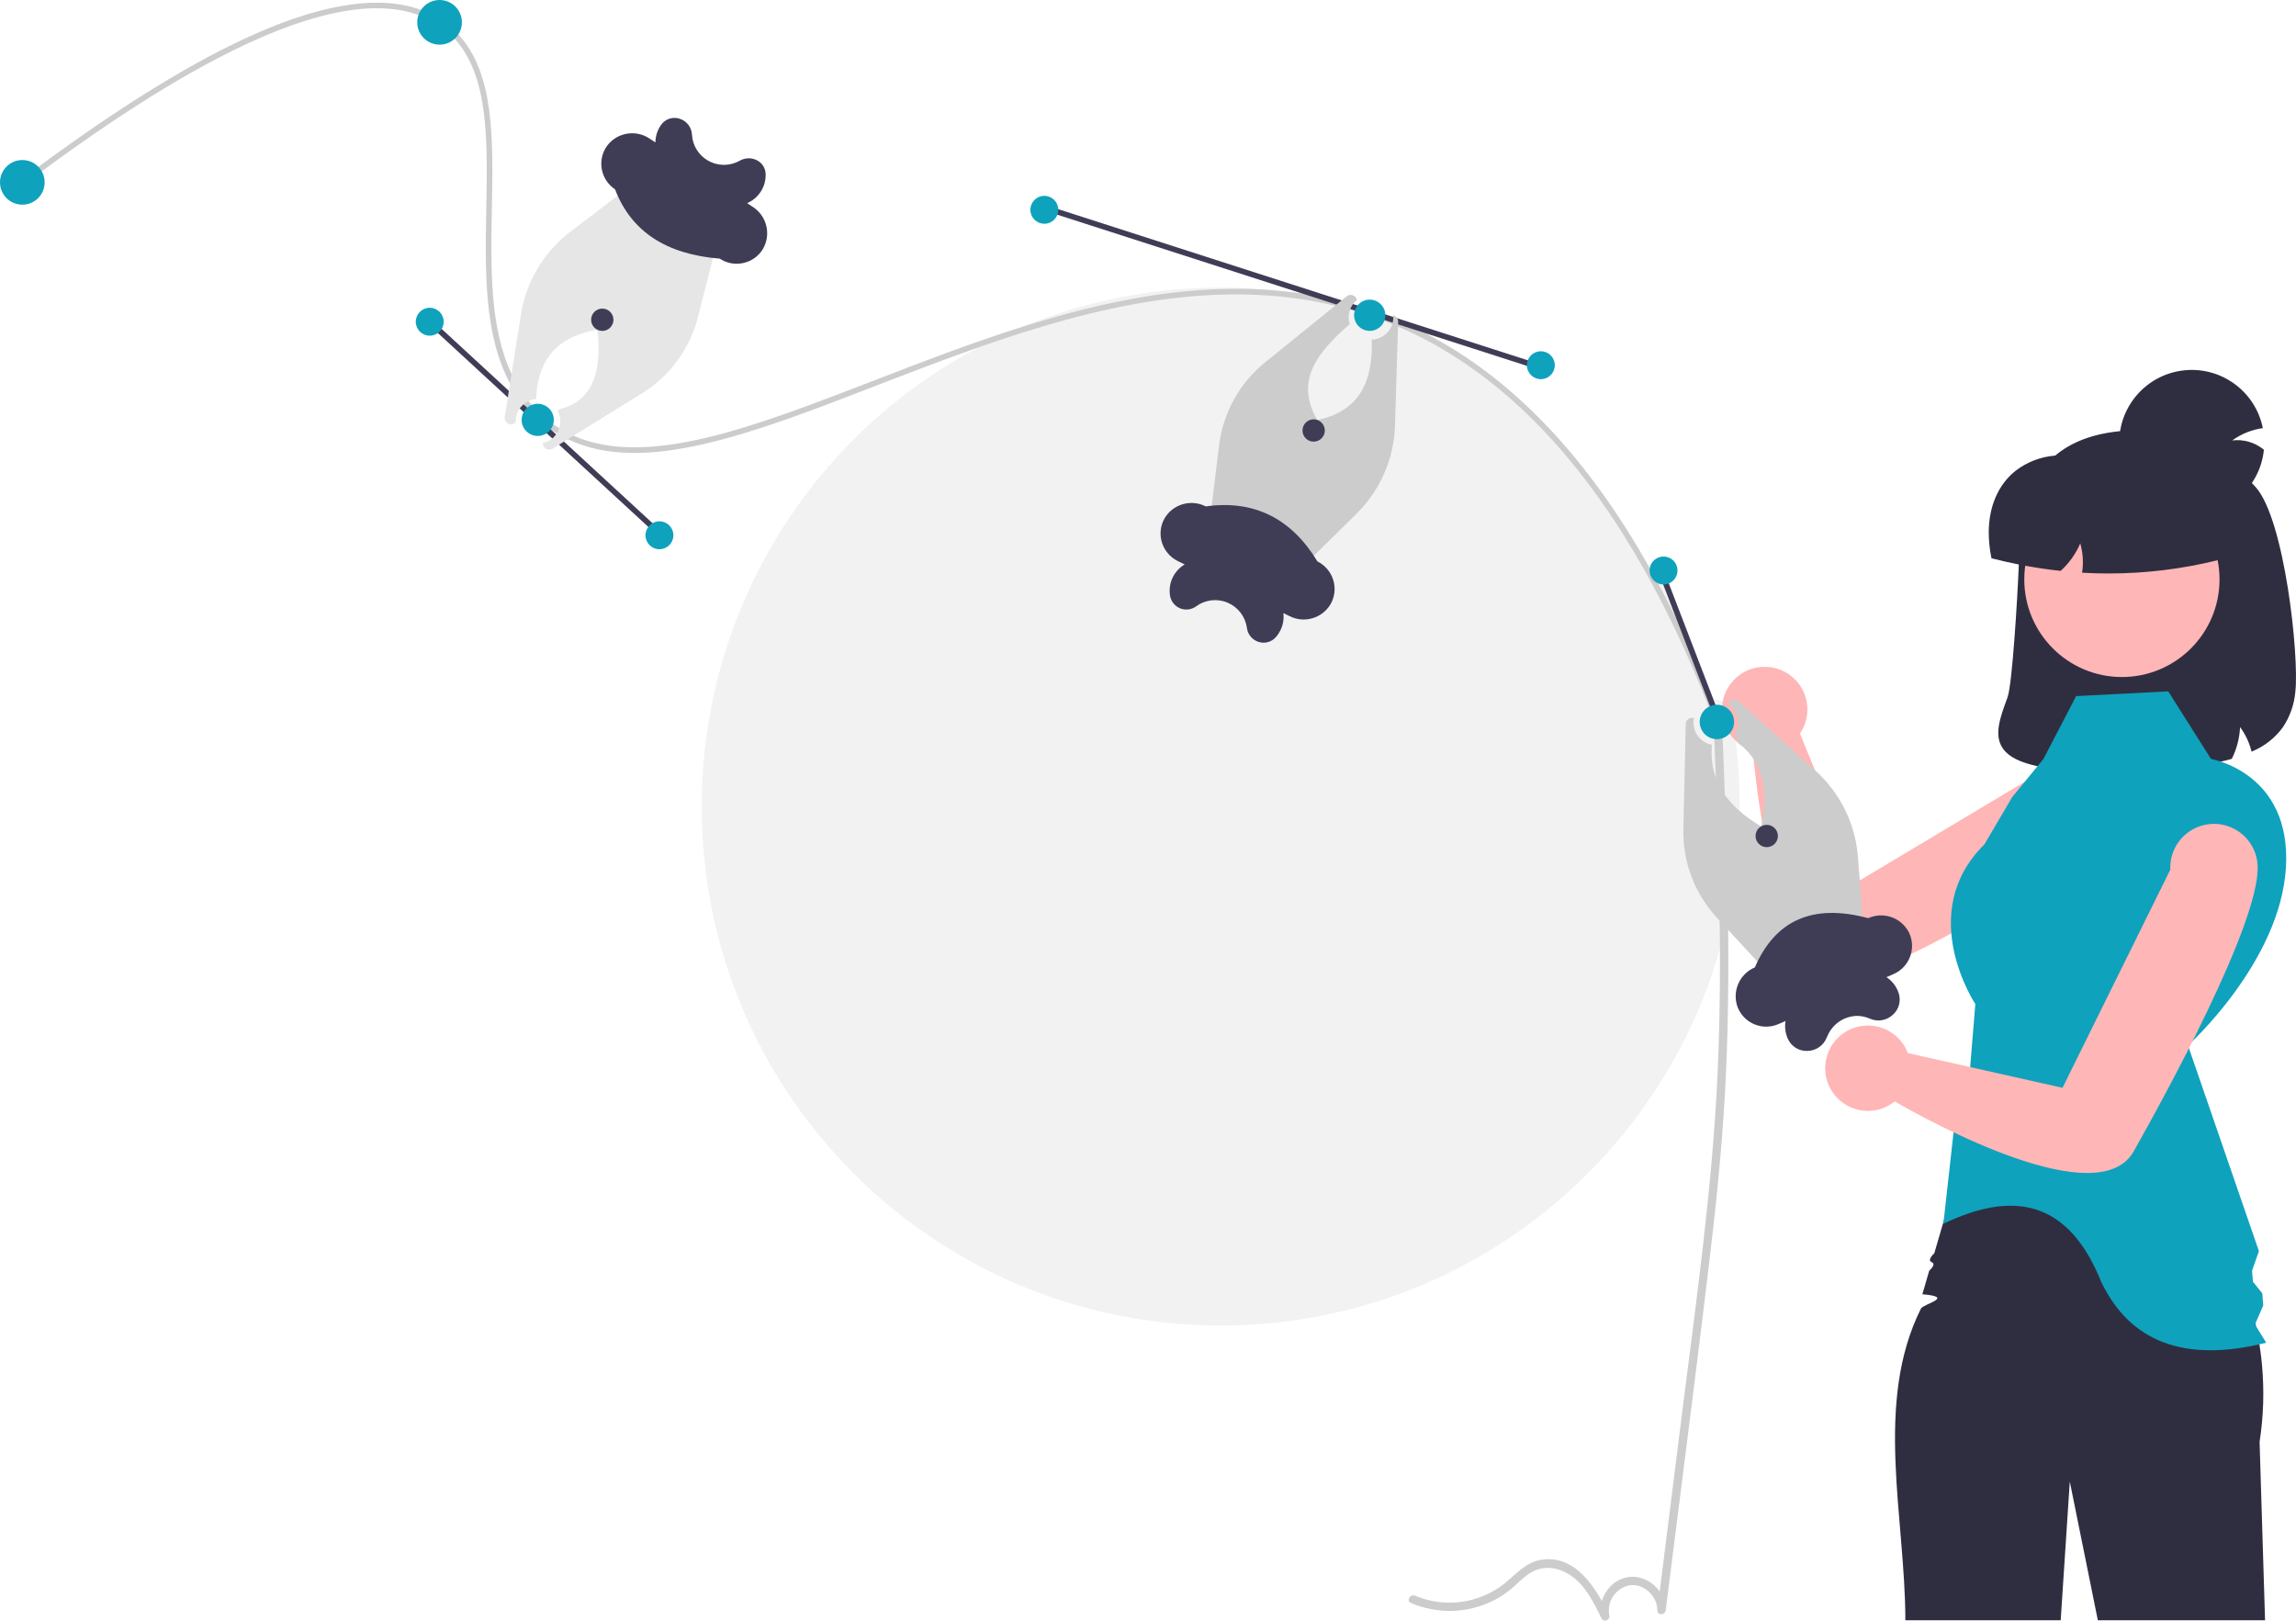
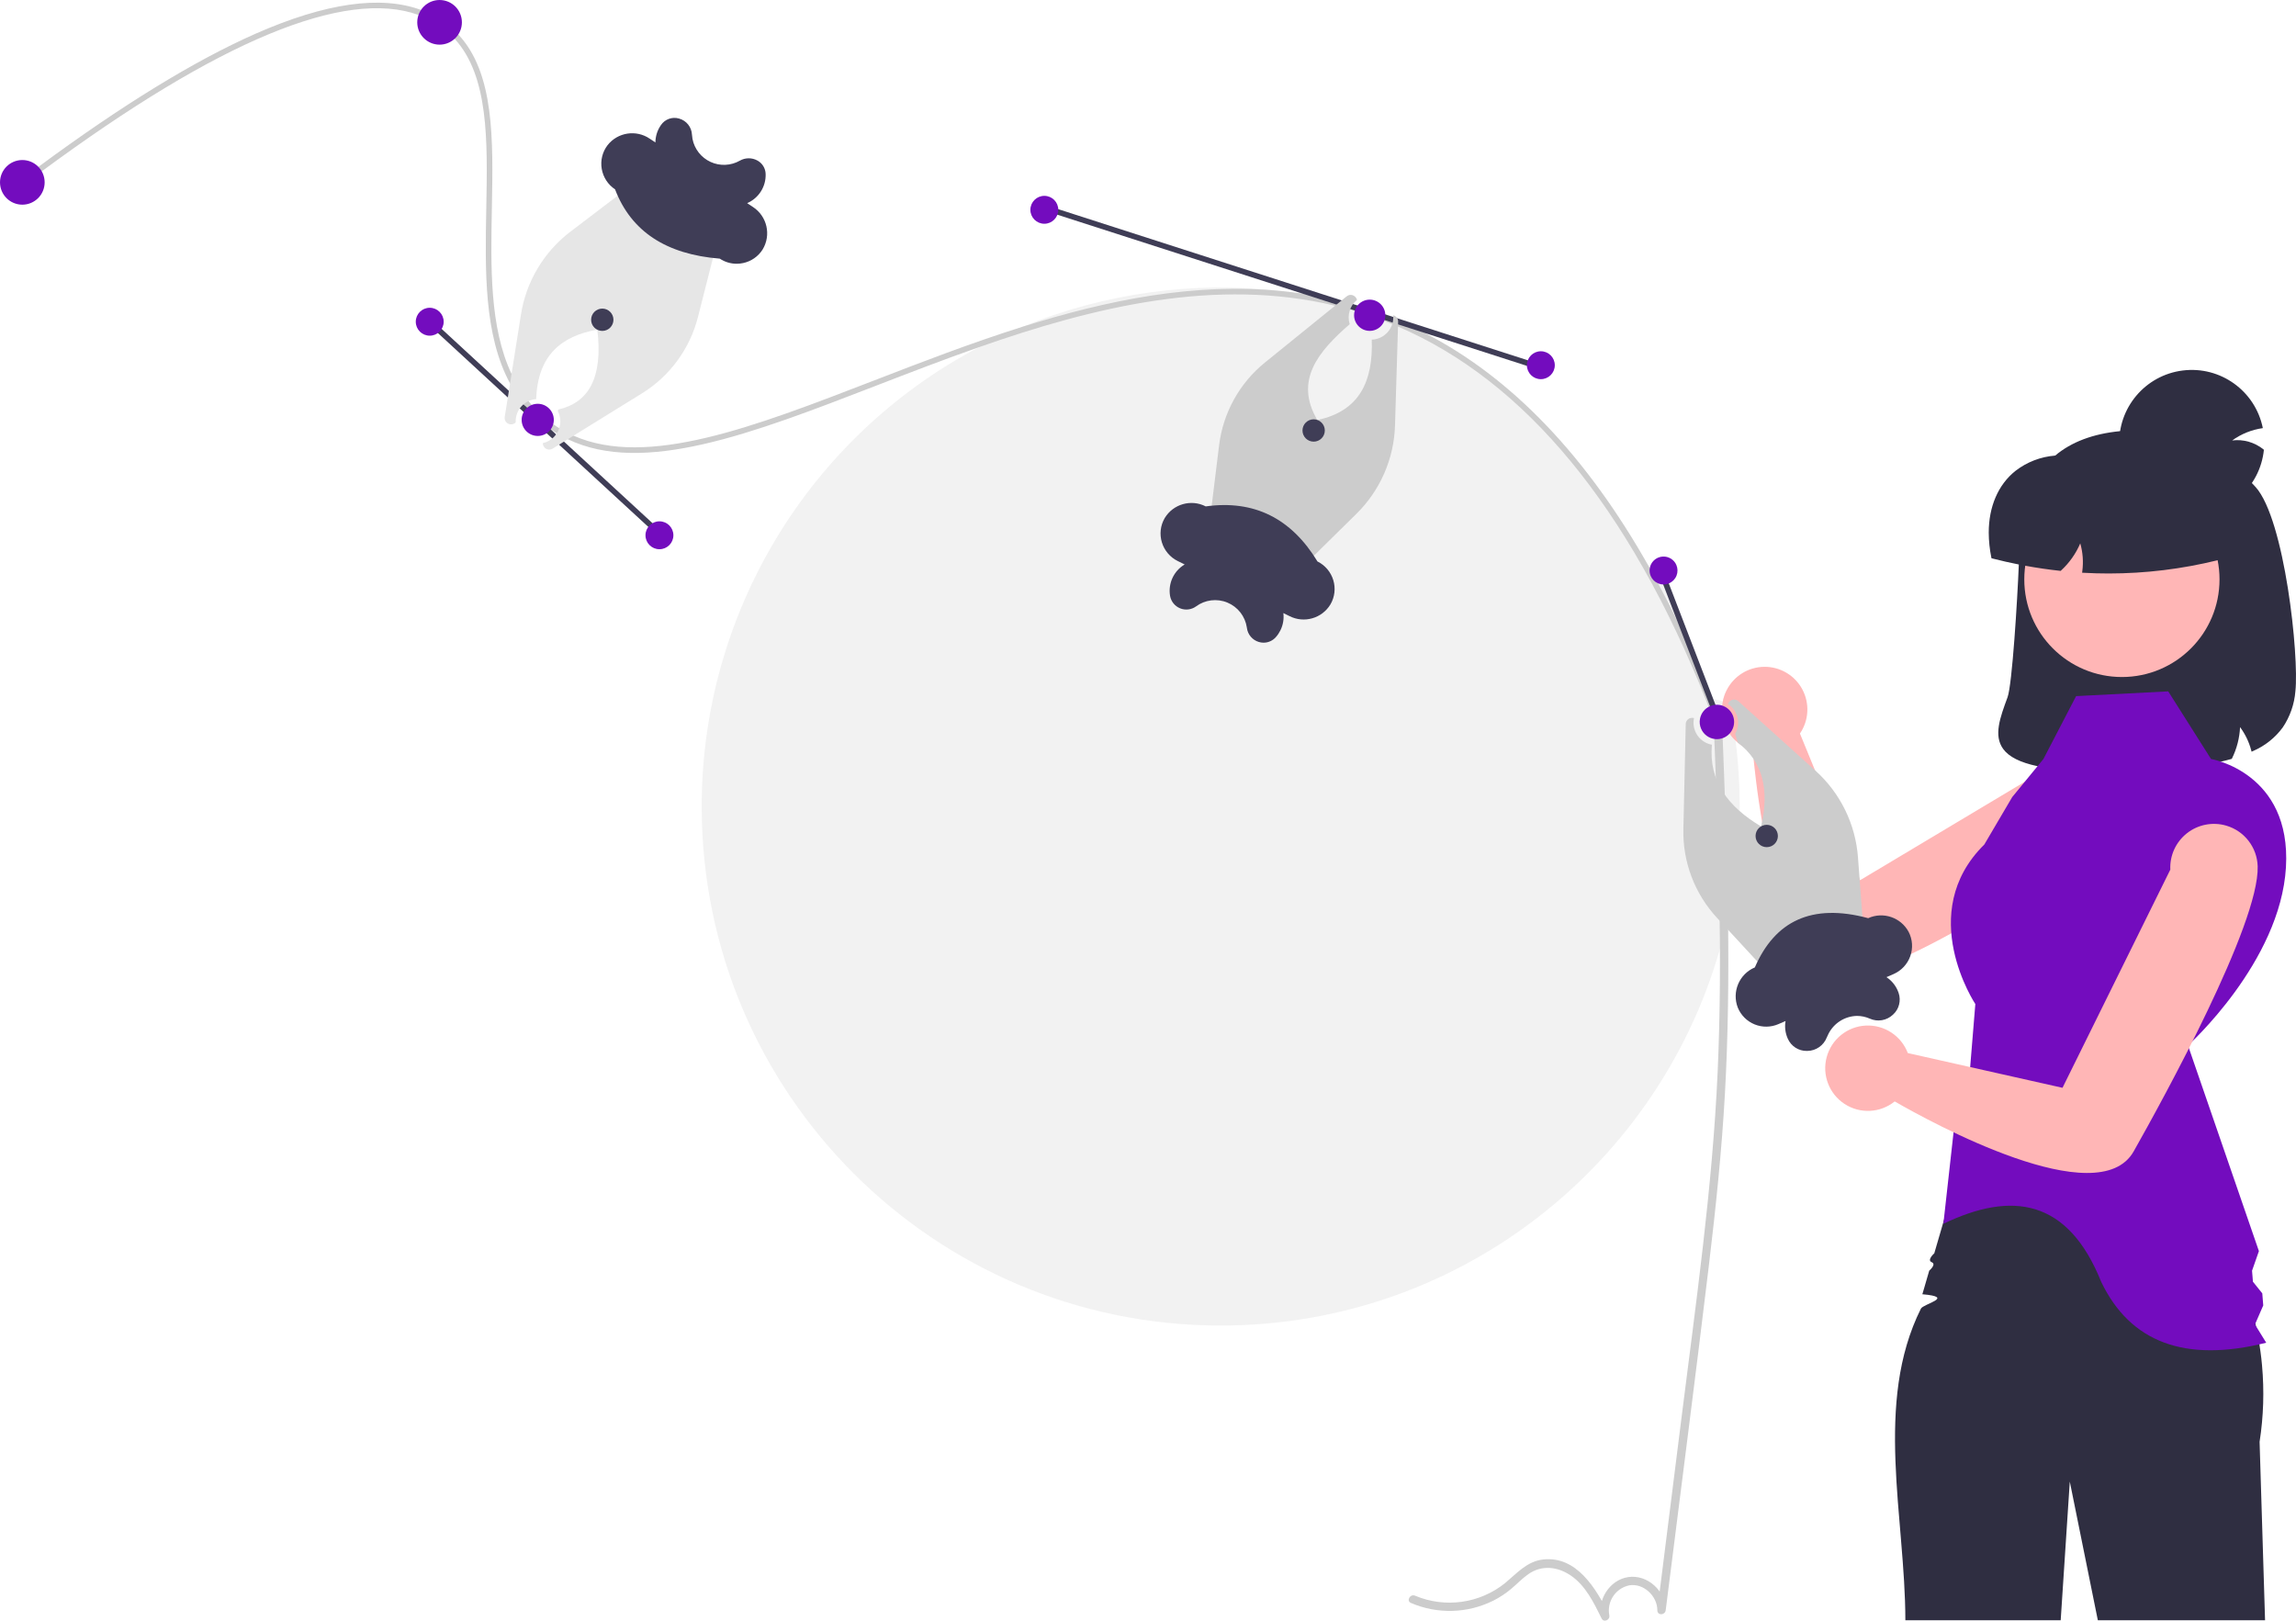
<svg xmlns="http://www.w3.org/2000/svg" data-name="Layer 1" width="822.842" height="580.81" viewBox="0 0 822.842 580.81">
  <path d="M812.055,448.637a186.535,186.535,0,0,1-5.05,43.22c-19.49,81.88-93.11,142.78-180.95,142.78-102.72,0-186-83.28-186-186A185.977,185.977,0,0,1,539.365,284.037c.01,0,.02-.01.03-.01q7.56-4.006,15.54-7.3a187.031,187.031,0,0,1,93.06-12.81c2.71.32,5.41.7,8.08,1.13q6.525,1.065,12.88,2.57,1.605.36,3.18.78c.21.05.41.11.62.16s.41.1.61.16h.01c.4.1.8.2,1.2.31.98.27,1.96.54,2.94.83q4.545,1.291,8.99,2.83c.47.16.93.32,1.4.48.24.09.47.17.71.26.25.08.49.17.74.26a184.001,184.001,0,0,1,19.5,8.35l-9.75-3.14c31.19,15.99,58.19,44.22,80.72,84.33a5.006,5.006,0,0,1,9.17-1.84,4.745,4.745,0,0,1,.35.67,5,5,0,0,1-2.6,6.58.498.498,0,0,1-.11.04l16.02,41.65a7.742,7.742,0,0,1,3.34.63,14.713,14.713,0,0,1,1.37-3.99c.32,1.38.62,2.77.91,4.17.1.52.21,1.03.3,1.55v.01q.825,4.125,1.44,8.33c.04.23.07.45.11.68v.01c.16,1.1.31,2.21.45,3.32q1.11,8.805,1.39,17.86C812.025,444.807,812.055,446.717,812.055,448.637Z" transform="translate(-188.5791 -159.5948)" fill="#f2f2f2" />
  <path d="M802.769,419.308c1.622,41.519,3.247,83.105,1.373,124.645-1.86,41.252-7.729,82.209-12.871,123.143l-8.737,69.559h3c.009-6.879-6.55-12.933-13.471-11.869-6.617,1.018-11.09,8.089-9.631,14.504l2.742-1.156c-4.559-9.196-11.579-21.084-23.677-19.643-5.686.677-9.349,4.965-13.498,8.423a31.786,31.786,0,0,1-32.268,4.542c-1.753-.762-3.282,1.822-1.514,2.59a35.124,35.124,0,0,0,29.502-.801,32.89,32.89,0,0,0,6.401-4.21c2.078-1.732,3.946-3.735,6.166-5.293,4.828-3.39,10.497-2.736,15.246.489,5.329,3.619,8.278,9.82,11.052,15.416.782,1.577,3.105.442,2.742-1.156a9.216,9.216,0,0,1,7.117-10.746c5.163-.875,10.099,3.844,10.092,8.909-.003,1.986,2.766,1.859,3,0,5.184-41.273,10.559-82.527,15.506-123.829,2.439-20.363,4.576-40.771,5.718-61.253,1.157-20.743,1.385-41.528,1.125-62.299-.293-23.333-1.203-46.652-2.114-69.967-.075-1.924-3.076-1.934-3,0Z" transform="translate(-188.5791 -159.5948)" fill="#ccc" />
  <path d="M942.955,458.867a549.218,549.218,0,0,1-55.05,35.2c-5.2,2.86-10.3,5.49-15.1,7.72-7.44,3.46-14.17,5.97-19.43,6.9l-.01.01c-.77.14-1.52.24-2.23.31-6.53.63-11.88-3.29-16.24-9.73-6.08-8.96-10.25-22.8-13.06-36.08-.561-2.62-1.061-5.21-1.51-7.74-2.1-11.69-3.15-22.03-3.58-26.91a15.159,15.159,0,0,1-5.42-2.85v-.01a9.05,9.05,0,0,1-.75-.65,14.623,14.623,0,0,1-1.51-1.64,15.116,15.116,0,0,1-3.35-9.53,15.238,15.238,0,0,1,1.65-6.9v-.01a15.293,15.293,0,1,1,26.28,15.52l5.39,13.16.01.01,15.979,38.98v.01l.17.41,59.03-35.29L922.465,434.827l1.59-.95A15.671,15.671,0,0,1,945.445,436.007h.01a15.717,15.717,0,0,1-2.5,22.86Z" transform="translate(-188.5791 -159.5948)" fill="#ffb6b6" />
  <path d="M805.935,420.327l-1.87.7q-1.935-5.19-3.94-10.21C772.385,341.327,735.265,296.267,689.595,276.627c-.69-.3-1.38-.59-2.08-.87-.93-.39-1.87-.77-2.81-1.12-1.52-.6-3.06-1.16-4.6-1.69q-3.089-1.065-6.19-1.97c-.5-.15-1.01-.3-1.51-.43-1.79-.51-3.57-.98-5.36-1.39-42.73-10.23-86.49.43-127.65,14.87-.01,0-.02.01-.03.01-12.57,4.41-24.91,9.18-36.89,13.81-44.3,17.12-83.25,32.17-110.4,19.16-1.04-.49-2.06-1.03-3.06-1.61-1.08-.63-2.15-1.31-3.19-2.03-.13-.09-.26-.18-.38-.28-1.12-.8-2.22-1.66-3.29-2.58a45.649,45.649,0,0,1-4.47-4.42c-.27-.3-.54-.6-.8-.91-.05-.07-.11-.14-.16-.2a47.987,47.987,0,0,1-5.36-7.98c-9.38-17.4-8.94-40.4-8.51-62.8.46-24.24.91-47.29-11.35-60.7a30.456,30.456,0,0,0-5.94-5.06,33.041,33.041,0,0,0-6.99-3.48c-26.37-9.56-71.71,9.25-135.04,56.05-2.1,1.55-4.21,3.13-6.35,4.74l-1.21-1.6c2.14-1.61,4.26-3.2,6.36-4.75,29.95-22.12,56.12-38.16,77.9-47.75,24.9-10.97,44.77-13.81,59.23-8.49a35.115,35.115,0,0,1,7.2,3.6,33.53,33.53,0,0,1,6.16,5.18c12.96,13.92,12.5,37.5,12.03,62.29-.4,21.07-.82,42.68,7.05,59.37a47.314,47.314,0,0,0,6.62,10.41c.16.19.33.38.49.57a45.248,45.248,0,0,0,4.45,4.42c.93.81,1.89,1.56,2.87,2.27a39.833,39.833,0,0,0,3.55,2.31,41.251,41.251,0,0,0,4.24,2.16c26.39,11.64,64.44-3.07,107.63-19.76,17.12-6.62,34.94-13.5,53.18-19.25,30.31-9.56,61.78-15.99,93.06-12.81,2.5.24,5.01.56,7.51.95,4.51.68,9.01,1.57,13.5,2.7,1.05.26,2.09.54,3.13.83.41.1.81.22,1.22.34.4.11.81.22,1.21.34,2.06.61,4.13,1.27,6.19,1.98,1.75.61,3.5,1.25,5.23,1.92.63.25,1.27.5,1.91.77.57.23,1.15.47,1.72.71,3.2,1.36,6.37,2.83,9.49,4.44,31.19,15.99,58.19,44.22,80.72,84.33,1,1.78,2,3.59,2.98,5.43q3.465,6.435,6.77,13.26,6.555,13.47,12.51,28.44,1.364,3.39,2.68,6.87C805.155,418.257,805.545,419.287,805.935,420.327Z" transform="translate(-188.5791 -159.5948)" fill="#ccc" />
-   <circle cx="8.002" cy="65.351" r="8" fill="#0ea2bd" />
-   <circle cx="157.535" cy="8.002" r="8" fill="#0ea2bd" />
+   <circle cx="8.002" cy="65.351" r="8" fill="#730cbe" />
+   <circle cx="157.535" cy="8.002" r="8" fill="#730cbe" />
  <rect x="383.404" y="256.559" width="2" height="113.719" transform="matrix(0.67755, -0.73548, 0.73548, 0.67755, -295.1392, 224.1903)" fill="#3f3d56" />
-   <circle cx="154.006" cy="115.299" r="5" fill="#0ea2bd" />
+   <circle cx="154.006" cy="115.299" r="5" fill="#730cbe" />
  <path d="M425.005,218.257,411.525,228.517l-18.45,14.05a46.373,46.373,0,0,0-17.8,29.79l-3.37,21.24-.54,3.4-.42,2.66-.37,2.38L369.465,309.007a2.294,2.294,0,0,0,3.931,1.947,7.971,7.971,0,0,1,7.344-8.335c.525-15.642,9.013-22.634,21.875-24.873l.13-.15-.09.18c2.057,17.201-3.125,26.098-13.92,28.56l-.27.554c.087.167.176.333.252.509a7.987,7.987,0,0,1-5.603,10.995,2.294,2.294,0,0,0,.07.622,2.317,2.317,0,0,0,3.44,1.36l2.31-1.43,1.77-1.09,1.37-.85,2.05-1.27,24.47-15.13a45.248,45.248,0,0,0,20.13-27.44l5.8-22.81,4.18-16.42Z" transform="translate(-188.5791 -159.5948)" fill="#e6e6e6" />
-   <circle cx="236.329" cy="191.83" r="5" fill="#0ea2bd" />
+   <circle cx="236.329" cy="191.83" r="5" fill="#730cbe" />
  <path d="M856.175,490.027l-1.15-15.39v-.01l-.58-7.73a46.39,46.39,0,0,0-15.28-31.15l-.12-.1-.01-.01-27.44-24.73a2.261,2.261,0,0,0-2.76-.25,2.186,2.186,0,0,0-.561.48,2.211,2.211,0,0,0-.416.764,7.981,7.981,0,0,1,2.584,10.65l.882,3.136v.01c9.155,6.836,11.387,17.131,8.41,30.03l.06.2-.1-.17c-11.761-6.995-18.794-16.207-17.6-29.279a7.985,7.985,0,0,1-6.42-9.532,2.19,2.19,0,0,0-.651-.099,2.06,2.06,0,0,0-.6.08,2.255,2.255,0,0,0-1.71,2.17l-.84,37.58a45.218,45.218,0,0,0,12.03,31.83l3.1,3.35,12.87,13.94L831.365,518.247l22-9.55.01-.01,4.06-1.76Z" transform="translate(-188.5791 -159.5948)" fill="#ccc" />
-   <circle cx="192.713" cy="150.47" r="5.763" fill="#0ea2bd" />
+   <circle cx="192.713" cy="150.47" r="5.763" fill="#730cbe" />
  <circle cx="215.849" cy="114.593" r="4" fill="#3f3d56" />
  <polygon points="616.666 257.452 616.186 257.632 614.796 258.172 612.056 251.052 601.016 222.362 600.996 222.322 596.056 209.462 596.046 209.462 594.466 205.342 596.336 204.622 598.056 209.082 614.076 250.732 616.666 257.452" fill="#3f3d56" />
-   <path d="M786.745,368.637a.498.498,0,0,1-.11.04,5.035,5.035,0,0,1-2,.38h-.01a5.129,5.129,0,0,1-1.82-.4,5.005,5.005,0,0,1-2.63-2.61,4.942,4.942,0,0,1-.35-2.82,5.006,5.006,0,0,1,9.17-1.84,4.745,4.745,0,0,1,.35.67A5,5,0,0,1,786.745,368.637Z" transform="translate(-188.5791 -159.5948)" fill="#0ea2bd" />
-   <path d="M809.506,420.848a.287.287,0,0,1-.039.085v.008a5.806,5.806,0,0,1-.817,1.295,6.138,6.138,0,0,1-2.305,1.743,6.2,6.2,0,0,1-3.161.478v-.008a6.154,6.154,0,0,1-4.95-3.67,6.067,6.067,0,0,1-.409-3.593,6.141,6.141,0,0,1,3.601-4.518c.108-.046.224-.093.331-.131.131-.046.262-.093.393-.131a6.421,6.421,0,0,1,1.118-.224,4.287,4.287,0,0,1,.439-.023,5.97,5.97,0,0,1,2.575.486,6.241,6.241,0,0,1,1.403.817v.008a5.173,5.173,0,0,1,.586.509v.008a6.275,6.275,0,0,1,1.272,1.881A6.12,6.12,0,0,1,809.506,420.848Z" transform="translate(-188.5791 -159.5948)" fill="#0ea2bd" />
+   <path d="M786.745,368.637a.498.498,0,0,1-.11.04,5.035,5.035,0,0,1-2,.38h-.01a5.129,5.129,0,0,1-1.82-.4,5.005,5.005,0,0,1-2.63-2.61,4.942,4.942,0,0,1-.35-2.82,5.006,5.006,0,0,1,9.17-1.84,4.745,4.745,0,0,1,.35.67A5,5,0,0,1,786.745,368.637Z" transform="translate(-188.5791 -159.5948)" fill="#730cbe" />
+   <path d="M809.506,420.848a.287.287,0,0,1-.039.085v.008a5.806,5.806,0,0,1-.817,1.295,6.138,6.138,0,0,1-2.305,1.743,6.2,6.2,0,0,1-3.161.478v-.008a6.154,6.154,0,0,1-4.95-3.67,6.067,6.067,0,0,1-.409-3.593,6.141,6.141,0,0,1,3.601-4.518c.108-.046.224-.093.331-.131.131-.046.262-.093.393-.131a6.421,6.421,0,0,1,1.118-.224,4.287,4.287,0,0,1,.439-.023,5.97,5.97,0,0,1,2.575.486,6.241,6.241,0,0,1,1.403.817v.008a5.173,5.173,0,0,1,.586.509v.008a6.275,6.275,0,0,1,1.272,1.881A6.12,6.12,0,0,1,809.506,420.848Z" transform="translate(-188.5791 -159.5948)" fill="#730cbe" />
  <circle cx="633.161" cy="299.6" r="4" fill="#3f3d56" />
  <polygon points="552.916 130.852 552.306 132.752 547.216 131.112 520.276 122.442 510.526 119.302 501.036 116.252 499.086 115.622 496.336 114.732 485.396 111.212 483.906 110.742 478.976 109.152 467.496 105.452 466.926 105.272 378.945 76.952 373.566 75.222 374.176 73.322 379.266 74.962 480.826 107.652 484.896 108.962 486.036 109.322 488.936 110.262 497.846 113.122 499.326 113.602 500.746 114.062 547.536 129.122 552.916 130.852" fill="#3f3d56" />
  <path d="M689.615,274.457a2.188,2.188,0,0,0-.26-.77l-.03-.03a2.23,2.23,0,0,0-1.27-1.01.599.599,0,0,0-.18-.04h-.002a7.981,7.981,0,0,1-7.684,8.705l-.004.006c.534,14.78-4.298,25.598-19.46,28.79l-.12.17.06-.19c-8.308-14.153.343-24.53,11.627-34.32a8,8,0,0,1,2.604-8.672l-0-.008a2.286,2.286,0,0,0-.94-1.38,2.252,2.252,0,0,0-2.76.09l-1.79,1.45-.4.32-.05.05-1.4,1.13-.51.41-25.07,20.3a45.231,45.231,0,0,0-16.5,29.75L622.605,342.577l-2.07,16.82,25.49,12.56,12.08-11.89,16.52-16.27a46.377,46.377,0,0,0,13.9-31.8l1.07-35.37.02-.78.03-.94A3.187,3.187,0,0,0,689.615,274.457Z" transform="translate(-188.5791 -159.5948)" fill="#ccc" />
-   <circle cx="374.27" cy="75.188" r="5" fill="#0ea2bd" />
-   <circle cx="552.211" cy="130.884" r="5" fill="#0ea2bd" />
+   <circle cx="374.27" cy="75.188" r="5" fill="#730cbe" />
+   <circle cx="552.211" cy="130.884" r="5" fill="#730cbe" />
  <circle cx="470.787" cy="154.274" r="4" fill="#3f3d56" />
  <path d="M996.965,334.157c-.45-.5-.9-.98-1.36-1.46C984.295,320.807,969.515,313.757,955.715,313.757q-3.84,0-7.35.35-14.535,1.425-23.25,8.76-12.87,10.83-12.9,34.39c0,.87-.05,2.49-.13,4.64-.51,12.53-2.37,43.06-4.04,47.58-2.71,7.36-5.06,13.72-1.56,18.53,2.04,2.81,6.05,4.85,12.31,6.17,1.15.25,2.37.47,3.67.65a139.91,139.91,0,0,0,20.27,1.2c.89,0,1.78,0,2.71-.02h.01c3.21-.02,6.64-.11,10.28-.25,8.51-.33,19.18-1,28.76-3.21h.01c1.25-.28,2.48-.6,3.68-.94l.22-.06.1-.2a28.291,28.291,0,0,0,2.87-11.17,24.5,24.5,0,0,1,3.98,8.24l.15.57.54-.25a25.871,25.871,0,0,0,10.62-8.44,27.051,27.051,0,0,0,4.54-12.99C1012.575,394.687,1007.385,345.777,996.965,334.157Z" transform="translate(-188.5791 -159.5948)" fill="#2f2e41" />
  <path d="M1000.333,740.254h-59.93l-10.05-49.69-3.26,49.69h-55.67c-.029-36.827-11.285-77.843,5.572-111.671.877-1.76,12.481-4.14.518-5.159l.69-2.35,1.09-3.76.69-2.36s2.696-2.254.879-3.019.926-3.179.926-3.179l9.715-33.363.91-3.14h69.37a101.545,101.545,0,0,1,11.01,12.16c1.13,1.44,2.31,3,3.52,4.68.84,1.19,1.71,2.44,2.58,3.75a125.997,125.997,0,0,1,17.1,37.6v.01q.915,3.435,1.62,7.03v.01c.42,2.13.79,4.29,1.08,6.5.22,1.61.41,3.24.55,4.89a112.103,112.103,0,0,1-.87,27.42Z" transform="translate(-188.5791 -159.5948)" fill="#2f2e41" />
-   <path d="M932.614,409.065l33.016-1.701,15.335,24.231s28.853,4.824,26.853,38.824-35.106,63.835-35.106,63.835l25.415,73.706L995.67,614.983l.315,3.943,3.353,4.176.345,4.319-2.971,6.833,4.04,6.543c-29.084,7.26-48.709-.128-59.125-21.781-11.938-29.795-32.044-32.636-56.583-20.845l3.668-32.917,4.531-6.076-2.531-7.924,3.805-7.622,1.984-24.211s-21.704-32.607,3.212-57.167l10-17,11.189-13.651Z" transform="translate(-188.5791 -159.5948)" fill="#0ea2bd" />
+   <path d="M932.614,409.065l33.016-1.701,15.335,24.231s28.853,4.824,26.853,38.824-35.106,63.835-35.106,63.835l25.415,73.706L995.67,614.983l.315,3.943,3.353,4.176.345,4.319-2.971,6.833,4.04,6.543c-29.084,7.26-48.709-.128-59.125-21.781-11.938-29.795-32.044-32.636-56.583-20.845l3.668-32.917,4.531-6.076-2.531-7.924,3.805-7.622,1.984-24.211s-21.704-32.607,3.212-57.167l10-17,11.189-13.651Z" transform="translate(-188.5791 -159.5948)" fill="#730cbe" />
  <circle cx="760.449" cy="207.644" r="34.984" fill="#ffb6b6" />
  <path d="M972.015,323.757h-34.25a40.207,40.207,0,0,0-12.65-.89,26.552,26.552,0,0,0-14.3,5.53c-6.13,4.92-9.51,12.76-9.51,22.08a45.714,45.714,0,0,0,.92,8.87l.06.31.3.08q4.739,1.215,9.5,2.16c.76.15,1.53.3,2.3.44,4.16.77,8.32,1.38,12.45,1.82l.229.03.17-.15a28.326,28.326,0,0,0,6.87-9.71,24.425,24.425,0,0,1,.73,9.97l-.07.54.54.03q4.515.255,9.04.25a163.34,163.34,0,0,0,38.99-4.75c.84-.2,1.67-.41,2.5-.63l.38-.1V337.957A14.216,14.216,0,0,0,972.015,323.757Z" transform="translate(-188.5791 -159.5948)" fill="#2f2e41" />
  <path d="M999.915,320.791a25.99,25.99,0,1,1-.38-7.77,24.673,24.673,0,0,0-10.99,4.42,14.92,14.92,0,0,1,11.19,3.19C999.795,320.681,999.855,320.731,999.915,320.791Z" transform="translate(-188.5791 -159.5948)" fill="#2f2e41" />
  <path d="M452.577,254.117a10.913,10.913,0,0,1-6.045-1.831c-19.193-1.529-31.763-9.744-37.527-24.833a11.042,11.042,0,0,1-4.774-7.332,10.914,10.914,0,0,1,2.095-8.509,11.212,11.212,0,0,1,15.121-2.308l2.024,1.34a10.862,10.862,0,0,1,1.821-5.99l.144-.212a5.835,5.835,0,0,1,6.523-2.358,6.291,6.291,0,0,1,4.607,5.774,12.042,12.042,0,0,0,.188,1.523,11.493,11.493,0,0,0,16.971,7.789,6.429,6.429,0,0,1,6.274-.057,5.646,5.646,0,0,1,2.969,4.815,10.974,10.974,0,0,1-6.619,10.472l2.034,1.347a11.234,11.234,0,0,1,3.505,15.264,10.923,10.923,0,0,1-6.992,4.859A11.084,11.084,0,0,1,452.577,254.117Z" transform="translate(-188.5791 -159.5948)" fill="#3f3d56" />
  <path d="M641.437,389.918a5.936,5.936,0,0,1-1.74-.263,6.05,6.05,0,0,1-4.257-5.058l-.019-.135a11.498,11.498,0,0,0-18.212-7.54,5.926,5.926,0,0,1-9.301-3.774,10.977,10.977,0,0,1,5.235-11.267l-2.5-1.232a11.038,11.038,0,0,1-5.662-6.668,10.915,10.915,0,0,1,1.002-8.707,11.209,11.209,0,0,1,14.708-4.199c17.385-2.414,30.666,4.311,40.042,19.732a11.039,11.039,0,0,1,5.663,6.668,10.915,10.915,0,0,1-1.003,8.706,11.21,11.21,0,0,1-14.707,4.2l-2.178-1.073a10.852,10.852,0,0,1-1.049,6.172,10.982,10.982,0,0,1-1.633,2.437A5.848,5.848,0,0,1,641.437,389.918Z" transform="translate(-188.5791 -159.5948)" fill="#3f3d56" />
  <path d="M836.094,536.223a7.334,7.334,0,0,1-6.787-4.355l-.067-.151a10.855,10.855,0,0,1-.753-6.217l-2.557,1.111a11.001,11.001,0,0,1-14.553-5.896,11.236,11.236,0,0,1,6.104-14.422c7.163-16.539,20.293-23.108,40.623-17.652a11.217,11.217,0,0,1,14.489,4.9h0a10.913,10.913,0,0,1,.584,8.743,11.044,11.044,0,0,1-5.976,6.391l-2.556,1.11a10.858,10.858,0,0,1,4.03,4.791q.184.423.33.853a7.304,7.304,0,0,1-2.052,7.826,7.579,7.579,0,0,1-8.282,1.39,11.379,11.379,0,0,0-4.564-.974h-.057A11.725,11.725,0,0,0,843.88,530.068a11.869,11.869,0,0,0-.604,1.294,7.589,7.589,0,0,1-6.982,4.859C836.227,536.222,836.16,536.223,836.094,536.223Z" transform="translate(-188.5791 -159.5948)" fill="#3f3d56" />
  <path d="M986.385,455.473A15.666,15.666,0,0,0,966.377,471.25l-38.638,78.185-55.437-12.448a15.297,15.297,0,1,0-4.7,17.334c13.188,7.594,72.962,40.353,85.647,17.895,10.663-18.877,45.048-81.415,44.437-102.149A15.668,15.668,0,0,0,986.385,455.473Z" transform="translate(-188.5791 -159.5948)" fill="#ffb6b6" />
-   <circle cx="490.881" cy="112.98" r="5.595" fill="#0ea2bd" />
+   <circle cx="490.881" cy="112.98" r="5.595" fill="#730cbe" />
</svg>
